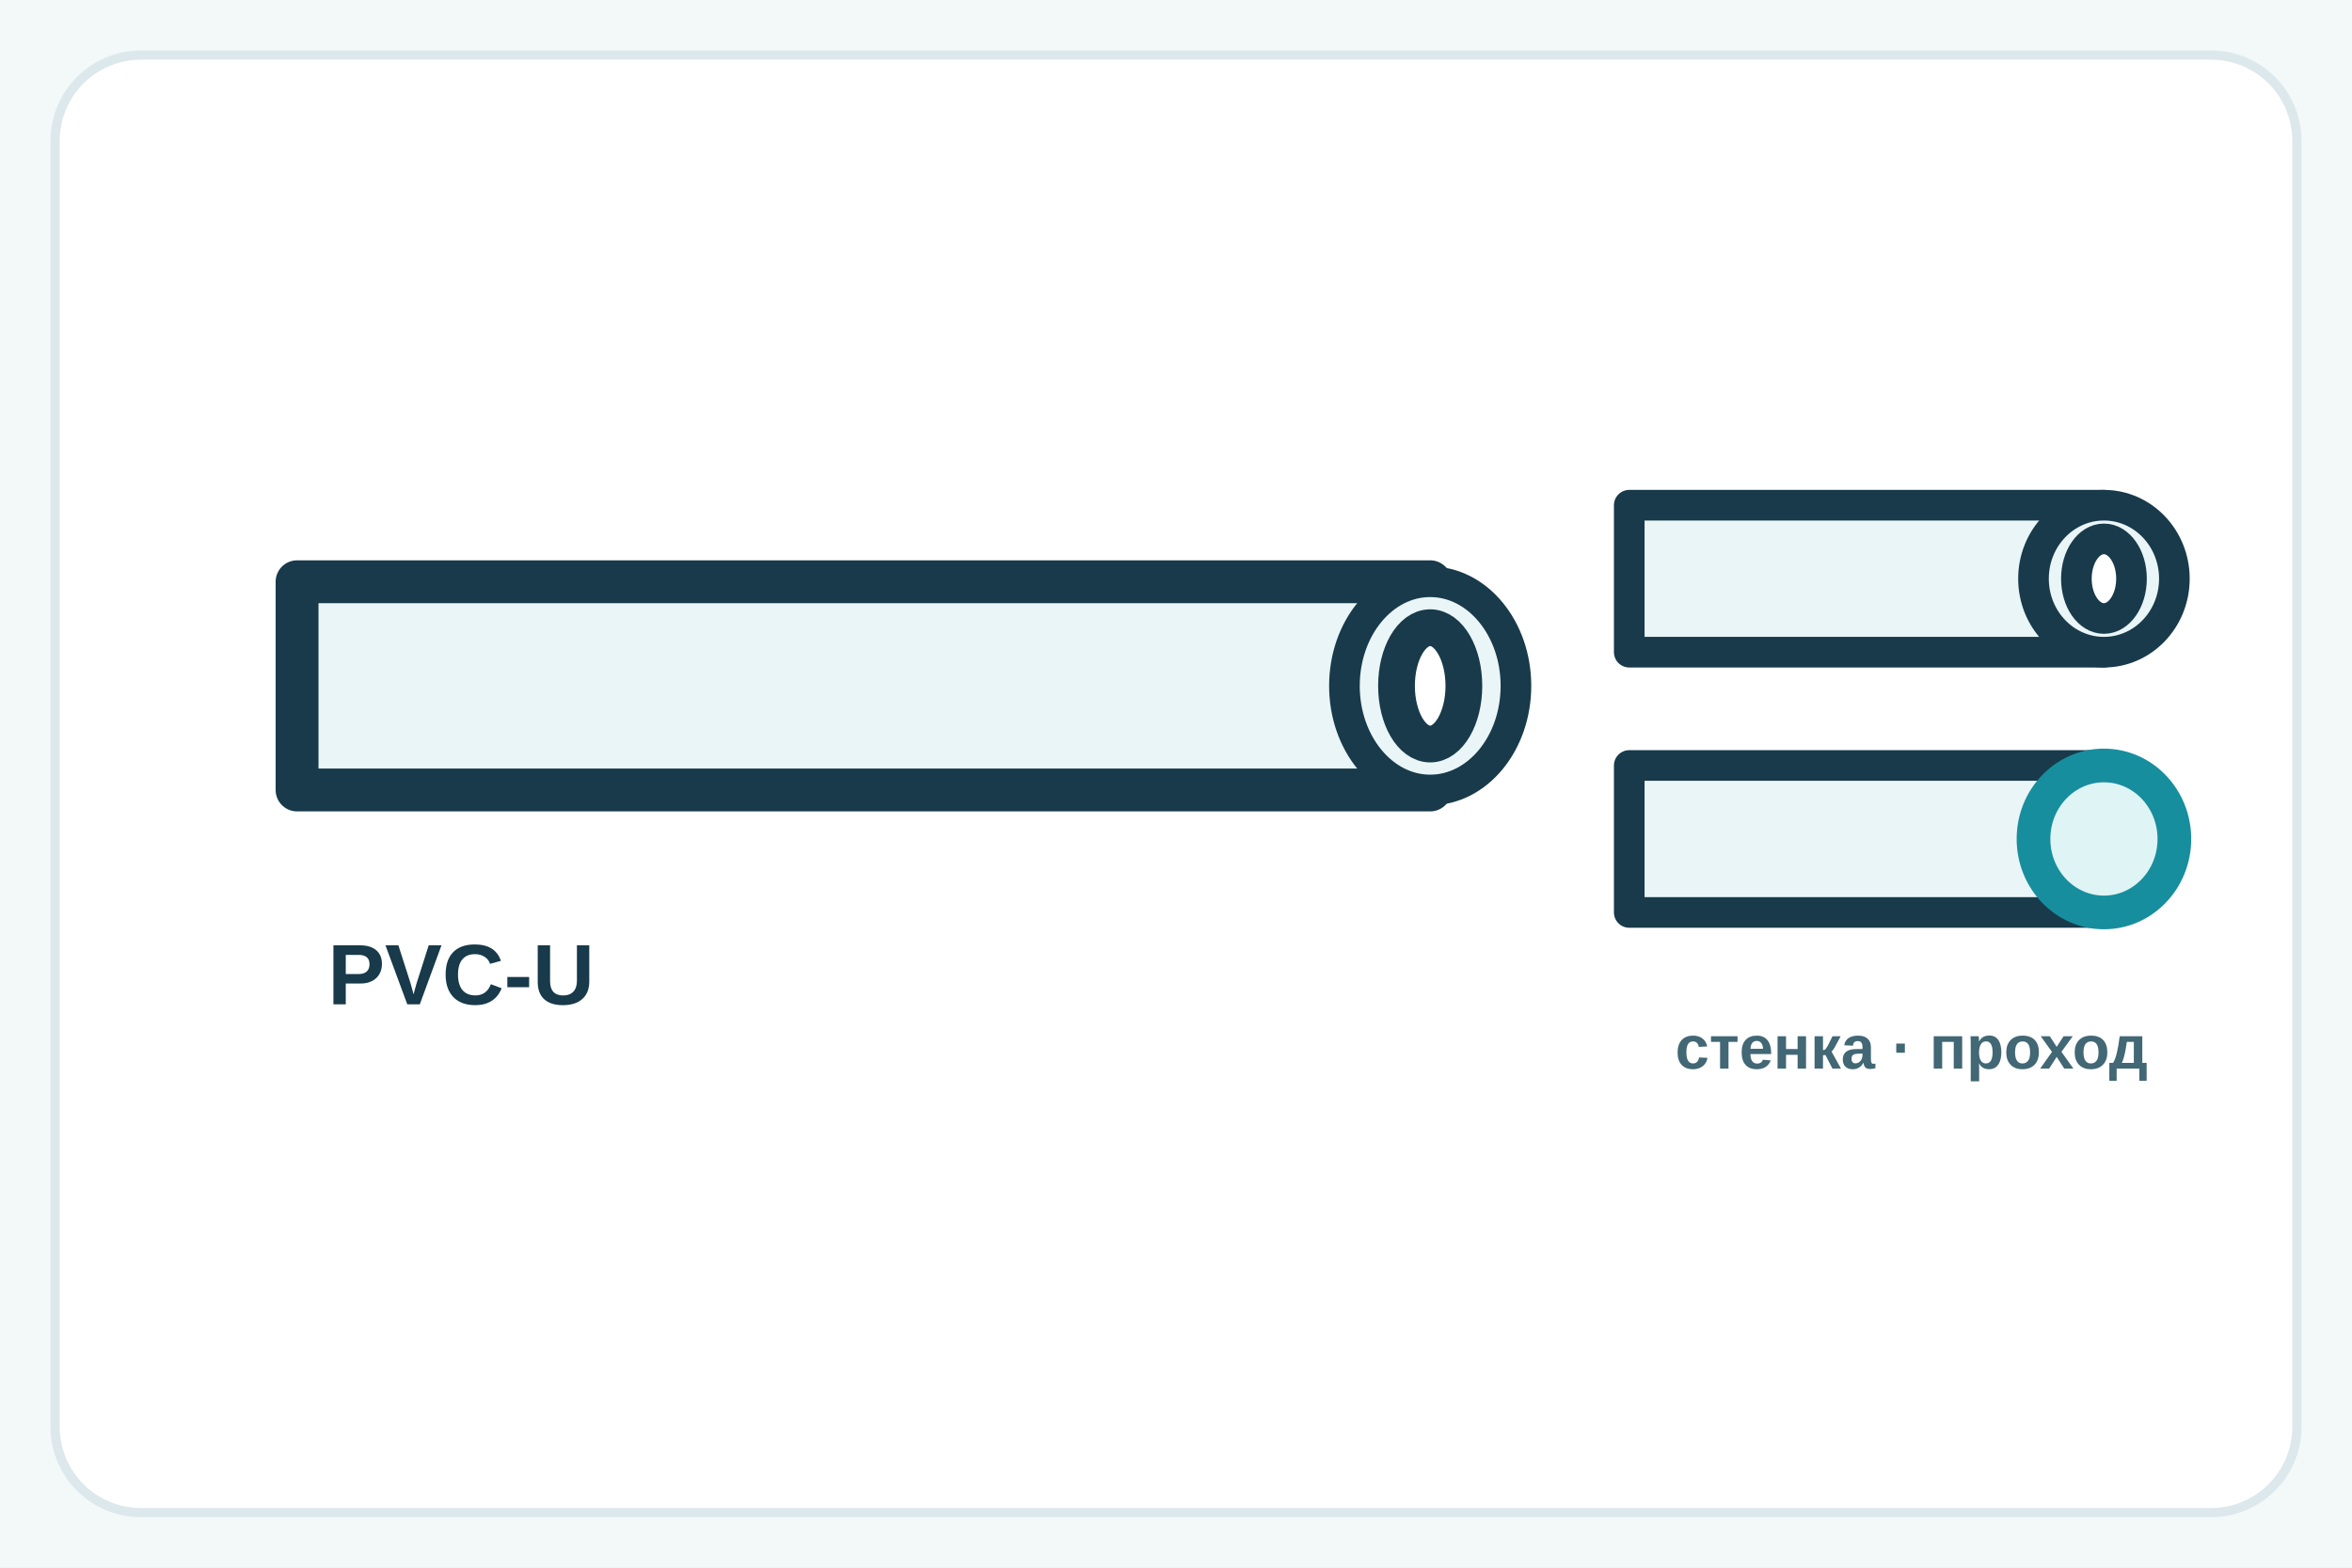
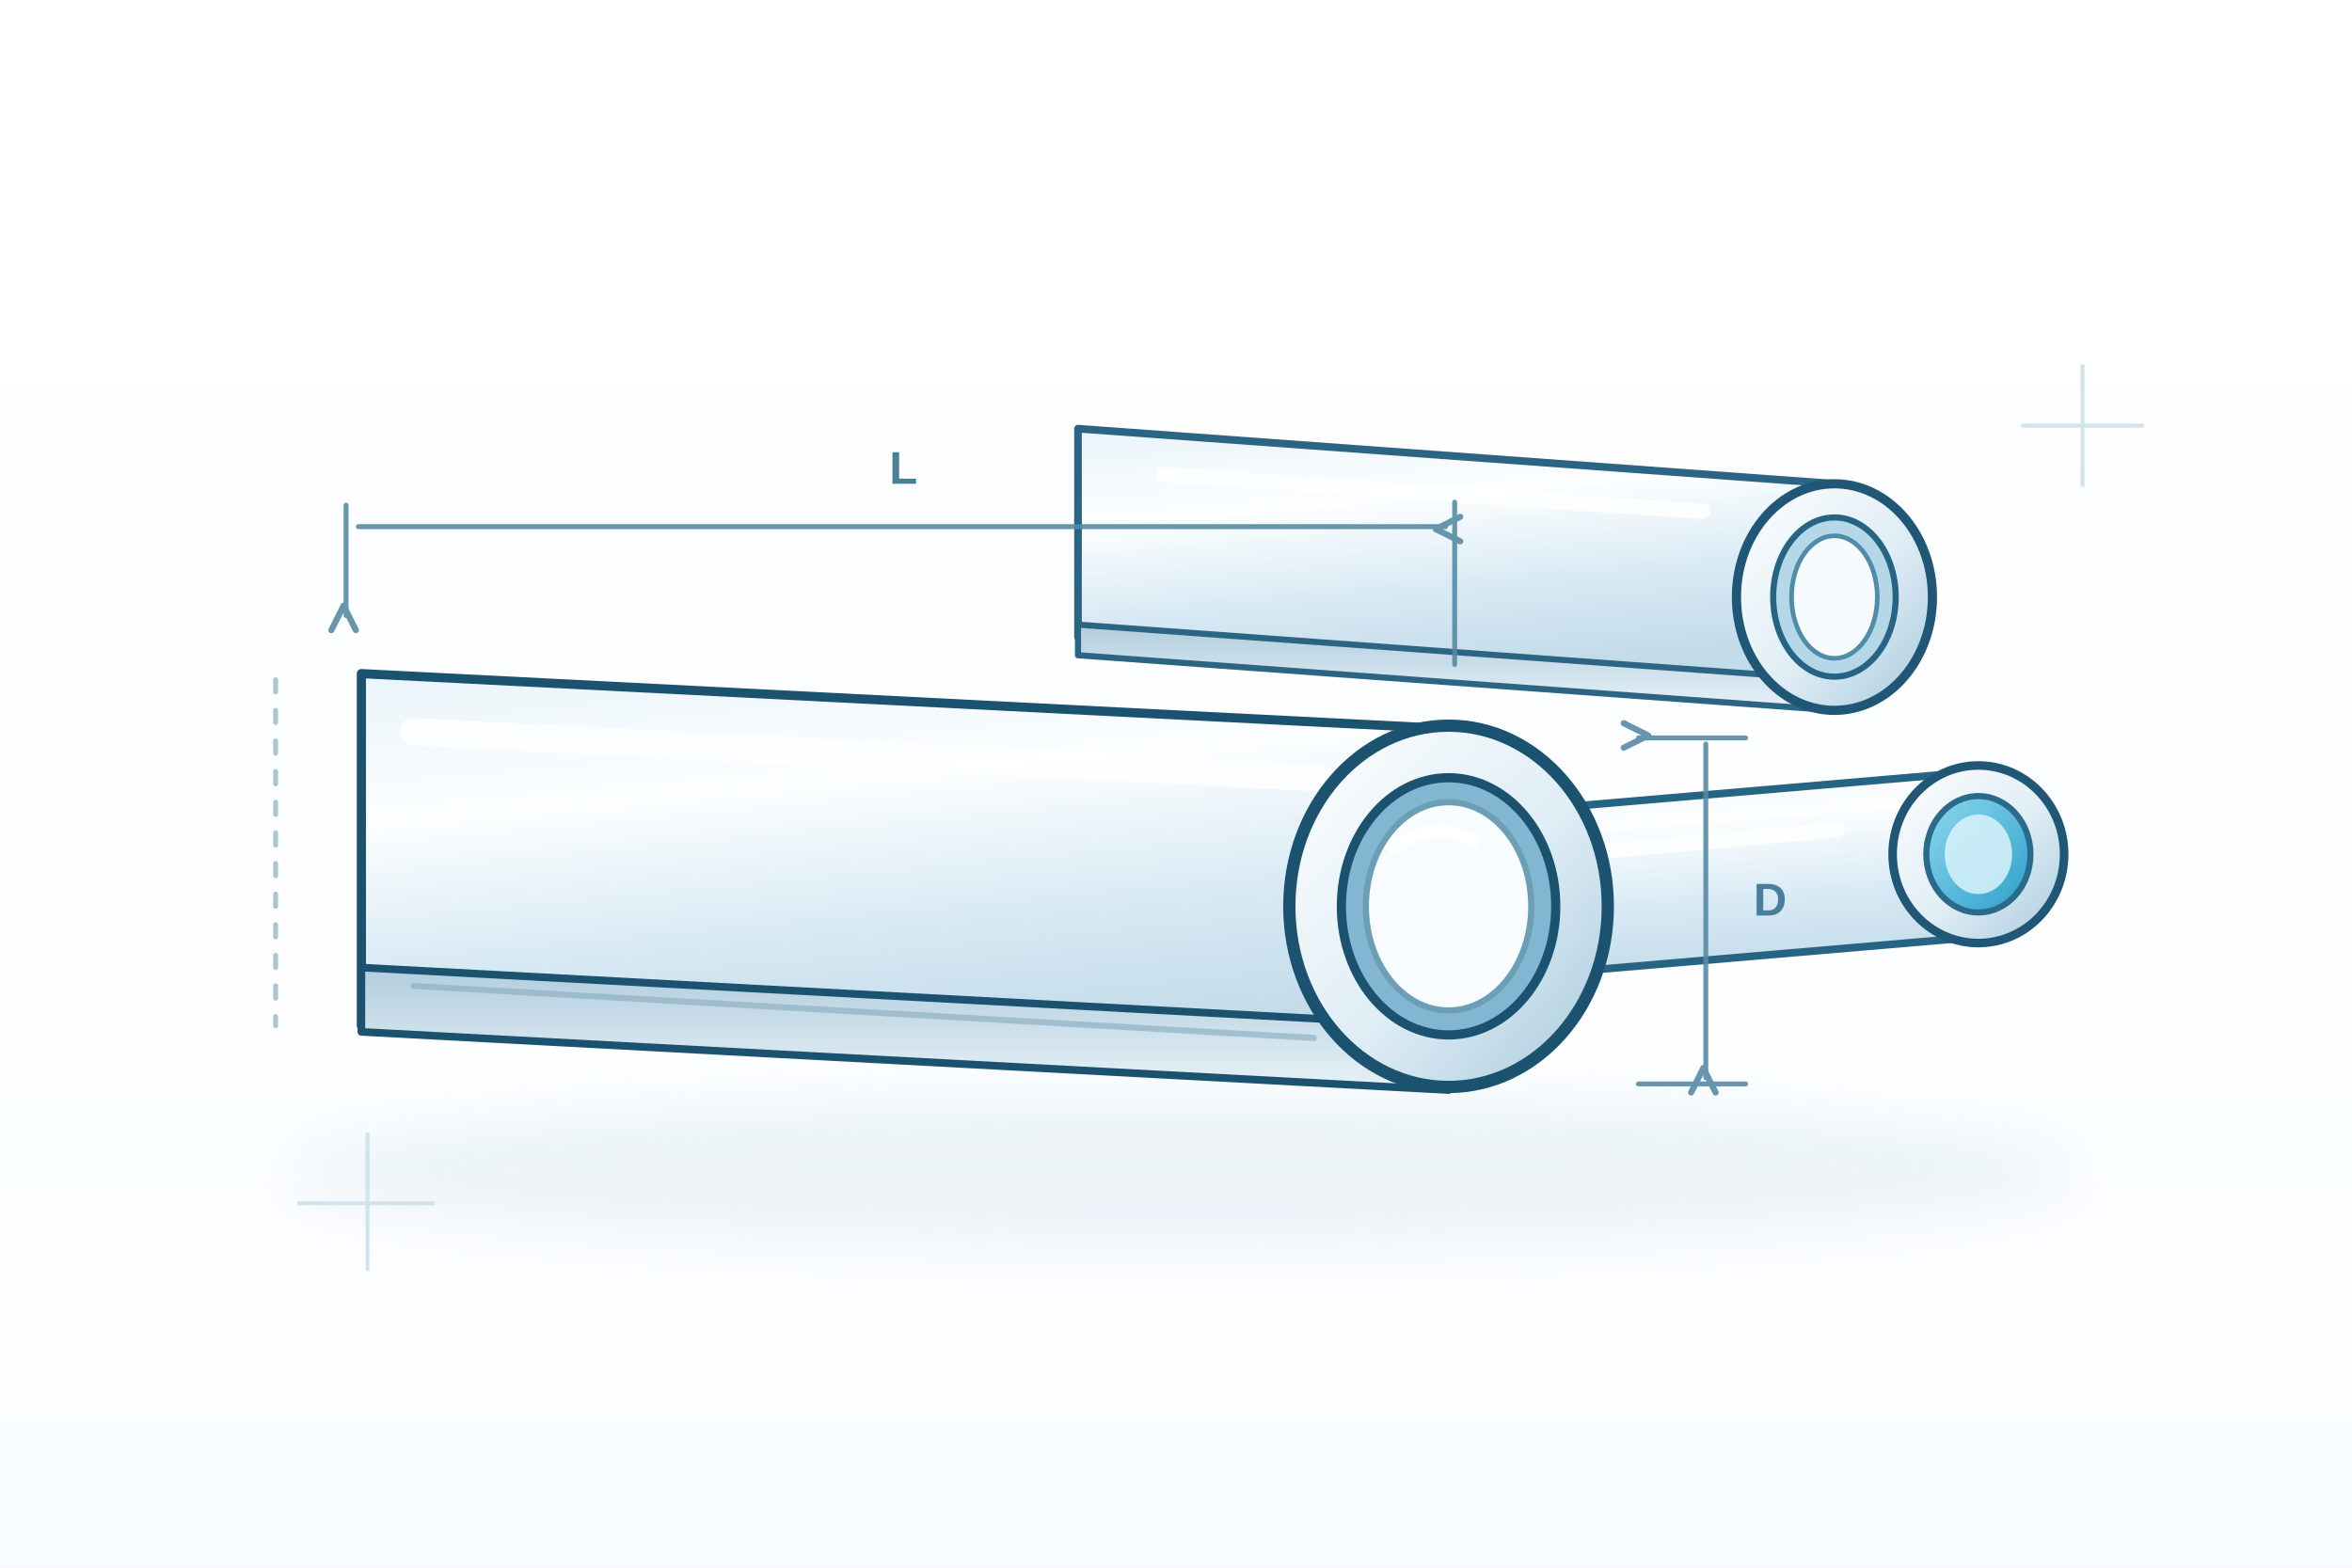
- <svg xmlns="http://www.w3.org/2000/svg" width="768" height="512" viewBox="0 0 768 512">
+ <svg xmlns="http://www.w3.org/2000/svg" viewBox="0 0 768 512" width="768" height="512" role="img" aria-labelledby="title desc">
  <defs>
-     <marker id="arrow" markerWidth="12" markerHeight="12" refX="9" refY="6" orient="auto" markerUnits="userSpaceOnUse">
-       <path d="M1 1l9 5-9 5z" fill="#178e9e" />
+     <linearGradient id="bg" x2="0" y2="1">
+       <stop stop-color="#fff" />
+       <stop offset="1" stop-color="#fafdff" />
+     </linearGradient>
+     <linearGradient id="pipeTop" x1="0" y1="0" x2="0.25" y2="1">
+       <stop stop-color="#eaf4fa" />
+       <stop offset=".35" stop-color="#fcfeff" />
+       <stop offset=".7" stop-color="#d7e9f4" />
+       <stop offset="1" stop-color="#c2dbe9" />
+     </linearGradient>
+     <linearGradient id="pipeBottom" x1="0" x2="0" y1="0" y2="1">
+       <stop stop-color="#b1cddd" />
+       <stop offset="1" stop-color="#e8f2f8" />
+     </linearGradient>
+     <linearGradient id="lip" x1="0" y1="0" x2="1" y2="1">
+       <stop stop-color="#fff" />
+       <stop offset=".55" stop-color="#dfedf5" />
+       <stop offset="1" stop-color="#a7c9dc" />
+     </linearGradient>
+     <linearGradient id="water" x1="0" y1="0" x2="1" y2="1">
+       <stop stop-color="#8dd8ed" />
+       <stop offset="1" stop-color="#2d9fca" />
+     </linearGradient>
+     <filter id="shadow" x="-30%" y="-100%" width="180%" height="300%">
+       <feGaussianBlur stdDeviation="9" />
+     </filter>
+     <marker id="arrow" markerWidth="7" markerHeight="7" refX="3" refY="3" orient="auto-start-reverse">
+       <path d="M6,1 L1,3.5 L6,6" fill="none" stroke="#568ba5" stroke-width="1.25" stroke-linecap="round" stroke-linejoin="round" />
    </marker>
  </defs>
-   <style>.pipe{fill:#eaf5f7;stroke:#183a4a;stroke-width:14;stroke-linejoin:round}.pipe.thin{stroke-width:10}.water{fill:none;stroke:#2489a8;stroke-width:12;stroke-linecap:round}.water.thin{stroke-width:8}.pool{fill:#cbeef0;stroke:#183a4a;stroke-width:12;stroke-linejoin:round}.soft-stroke{fill:#eaf5f7;stroke:#183a4a;stroke-width:10}.label{font:800 28px "Source Sans Pro",Arial,sans-serif;fill:#183a4a}.small{font:700 20px "Source Sans Pro",Arial,sans-serif;fill:#426775}</style>
-   <rect width="768" height="512" fill="#f3f8f9" />
-   <rect x="18" y="18" width="732" height="476" rx="28" fill="#fff" stroke="#dce8eb" stroke-width="3" />
-   <g transform="translate(72 145)">
-     <path class="pipe" d="M25 45h370v68H25z" />
-     <ellipse class="soft-stroke" cx="395" cy="79" rx="28" ry="34" />
-     <ellipse fill="#fff" stroke="#183a4a" stroke-width="12" cx="395" cy="79" rx="11" ry="19" />
-     <path class="pipe thin" d="M460 20h155v48H460z" />
-     <ellipse class="soft-stroke" cx="615" cy="44" rx="23" ry="24" />
-     <ellipse fill="#fff" stroke="#183a4a" stroke-width="10" cx="615" cy="44" rx="9" ry="13" />
-     <path class="pipe thin teal" d="M460 105h155v48H460z" />
-     <ellipse fill="#dff4f4" stroke="#178e9e" stroke-width="11" cx="615" cy="129" rx="23" ry="24" />
-     <text x="35" y="183" class="label">PVC-U</text>
-     <text x="475" y="204" class="small">стенка · проход</text>
+   <rect width="768" height="512" fill="url(#bg)" />
+   <ellipse cx="386" cy="382" rx="291" ry="23" fill="#8baec3" opacity=".14" filter="url(#shadow)" />
+   <g stroke-linejoin="round" stroke-linecap="round">
+     <path d="M352 140 L599 158 L599 226 L352 208 Z" fill="url(#pipeTop)" stroke="#2c6483" stroke-width="2.5" />
+     <path d="M352 204 L599 222 L599 232 L352 214 Z" fill="url(#pipeBottom)" stroke="#2c6483" stroke-width="2" />
+     <ellipse cx="599" cy="195" rx="32" ry="37" fill="url(#lip)" stroke="#205676" stroke-width="3" />
+     <ellipse cx="599" cy="195" rx="20" ry="26" fill="#b5d8e9" stroke="#276383" stroke-width="2" />
+     <ellipse cx="599" cy="195" rx="14" ry="20" fill="#f5fbfe" stroke="#508ba8" stroke-width="1.5" />
+     <path d="M380 155 L556 167" stroke="#fff" stroke-width="5" opacity=".8" />
+   </g>
+   <g stroke-linejoin="round" stroke-linecap="round">
+     <path d="M400 273 L646 252 L646 306 L400 327 Z" fill="url(#pipeTop)" stroke="#276484" stroke-width="2.5" />
+     <path d="M414 288 L600 271" fill="none" stroke="#fff" stroke-width="5" opacity=".75" />
+     <ellipse cx="646" cy="279" rx="28" ry="29" fill="url(#lip)" stroke="#205676" stroke-width="2.8" />
+     <ellipse cx="646" cy="279" rx="17" ry="19" fill="url(#water)" stroke="#2a6b8b" stroke-width="2" />
+     <ellipse cx="646" cy="279" rx="11" ry="13" fill="#d9f3fa" opacity=".85" />
+   </g>
+   <g stroke-linecap="round" stroke-linejoin="round">
+     <path d="M118 220 L473 238 L473 353 L118 335 Z" fill="url(#pipeTop)" stroke="#1b526f" stroke-width="3" />
+     <path d="M118 316 L473 335 L473 356 L118 337 Z" fill="url(#pipeBottom)" stroke="#1b526f" stroke-width="2.5" />
+     <path d="M135 239 L431 254" stroke="#fff" stroke-width="9" opacity=".72" />
+     <path d="M135 322 L429 339" stroke="#8badc0" stroke-width="2" opacity=".65" />
+     <ellipse cx="473" cy="296" rx="52" ry="59" fill="url(#lip)" stroke="#1b526f" stroke-width="4" />
+     <ellipse cx="473" cy="296" rx="35" ry="42" fill="#83b6d0" stroke="#1b526f" stroke-width="3" />
+     <ellipse cx="473" cy="296" rx="27" ry="34" fill="#f8fcff" stroke="#6c9eb6" stroke-width="2" />
+     <path d="M455 277 Q469 267 481 275" stroke="#fff" stroke-width="4" fill="none" opacity=".9" />
+   </g>
+   <g stroke="#568ba5" stroke-width="1.6" stroke-linecap="round" fill="none" opacity=".9">
+     <path d="M113 201 V165 M475 217 V164 M117 172 H472" marker-start="url(#arrow)" marker-end="url(#arrow)" />
+     <path d="M535 241 H570 M535 354 H570 M557 243 V352" marker-start="url(#arrow)" marker-end="url(#arrow)" />
+     <path d="M90 222 V335" stroke-dasharray="4 6" opacity=".55" />
+   </g>
+   <g fill="#497f9b" font-family="Arial,Helvetica,sans-serif" font-weight="600" font-size="15" text-anchor="middle">
+     <text x="295" y="158">L</text>
+     <text x="578" y="299">D</text>
+   </g>
+   <g fill="none" stroke="#c3dce8" stroke-width="1.3" opacity=".75">
+     <path d="M97 393 h45 M120 370 v45 M660 139 h40 M680 119 v40" />
  </g>
</svg>
